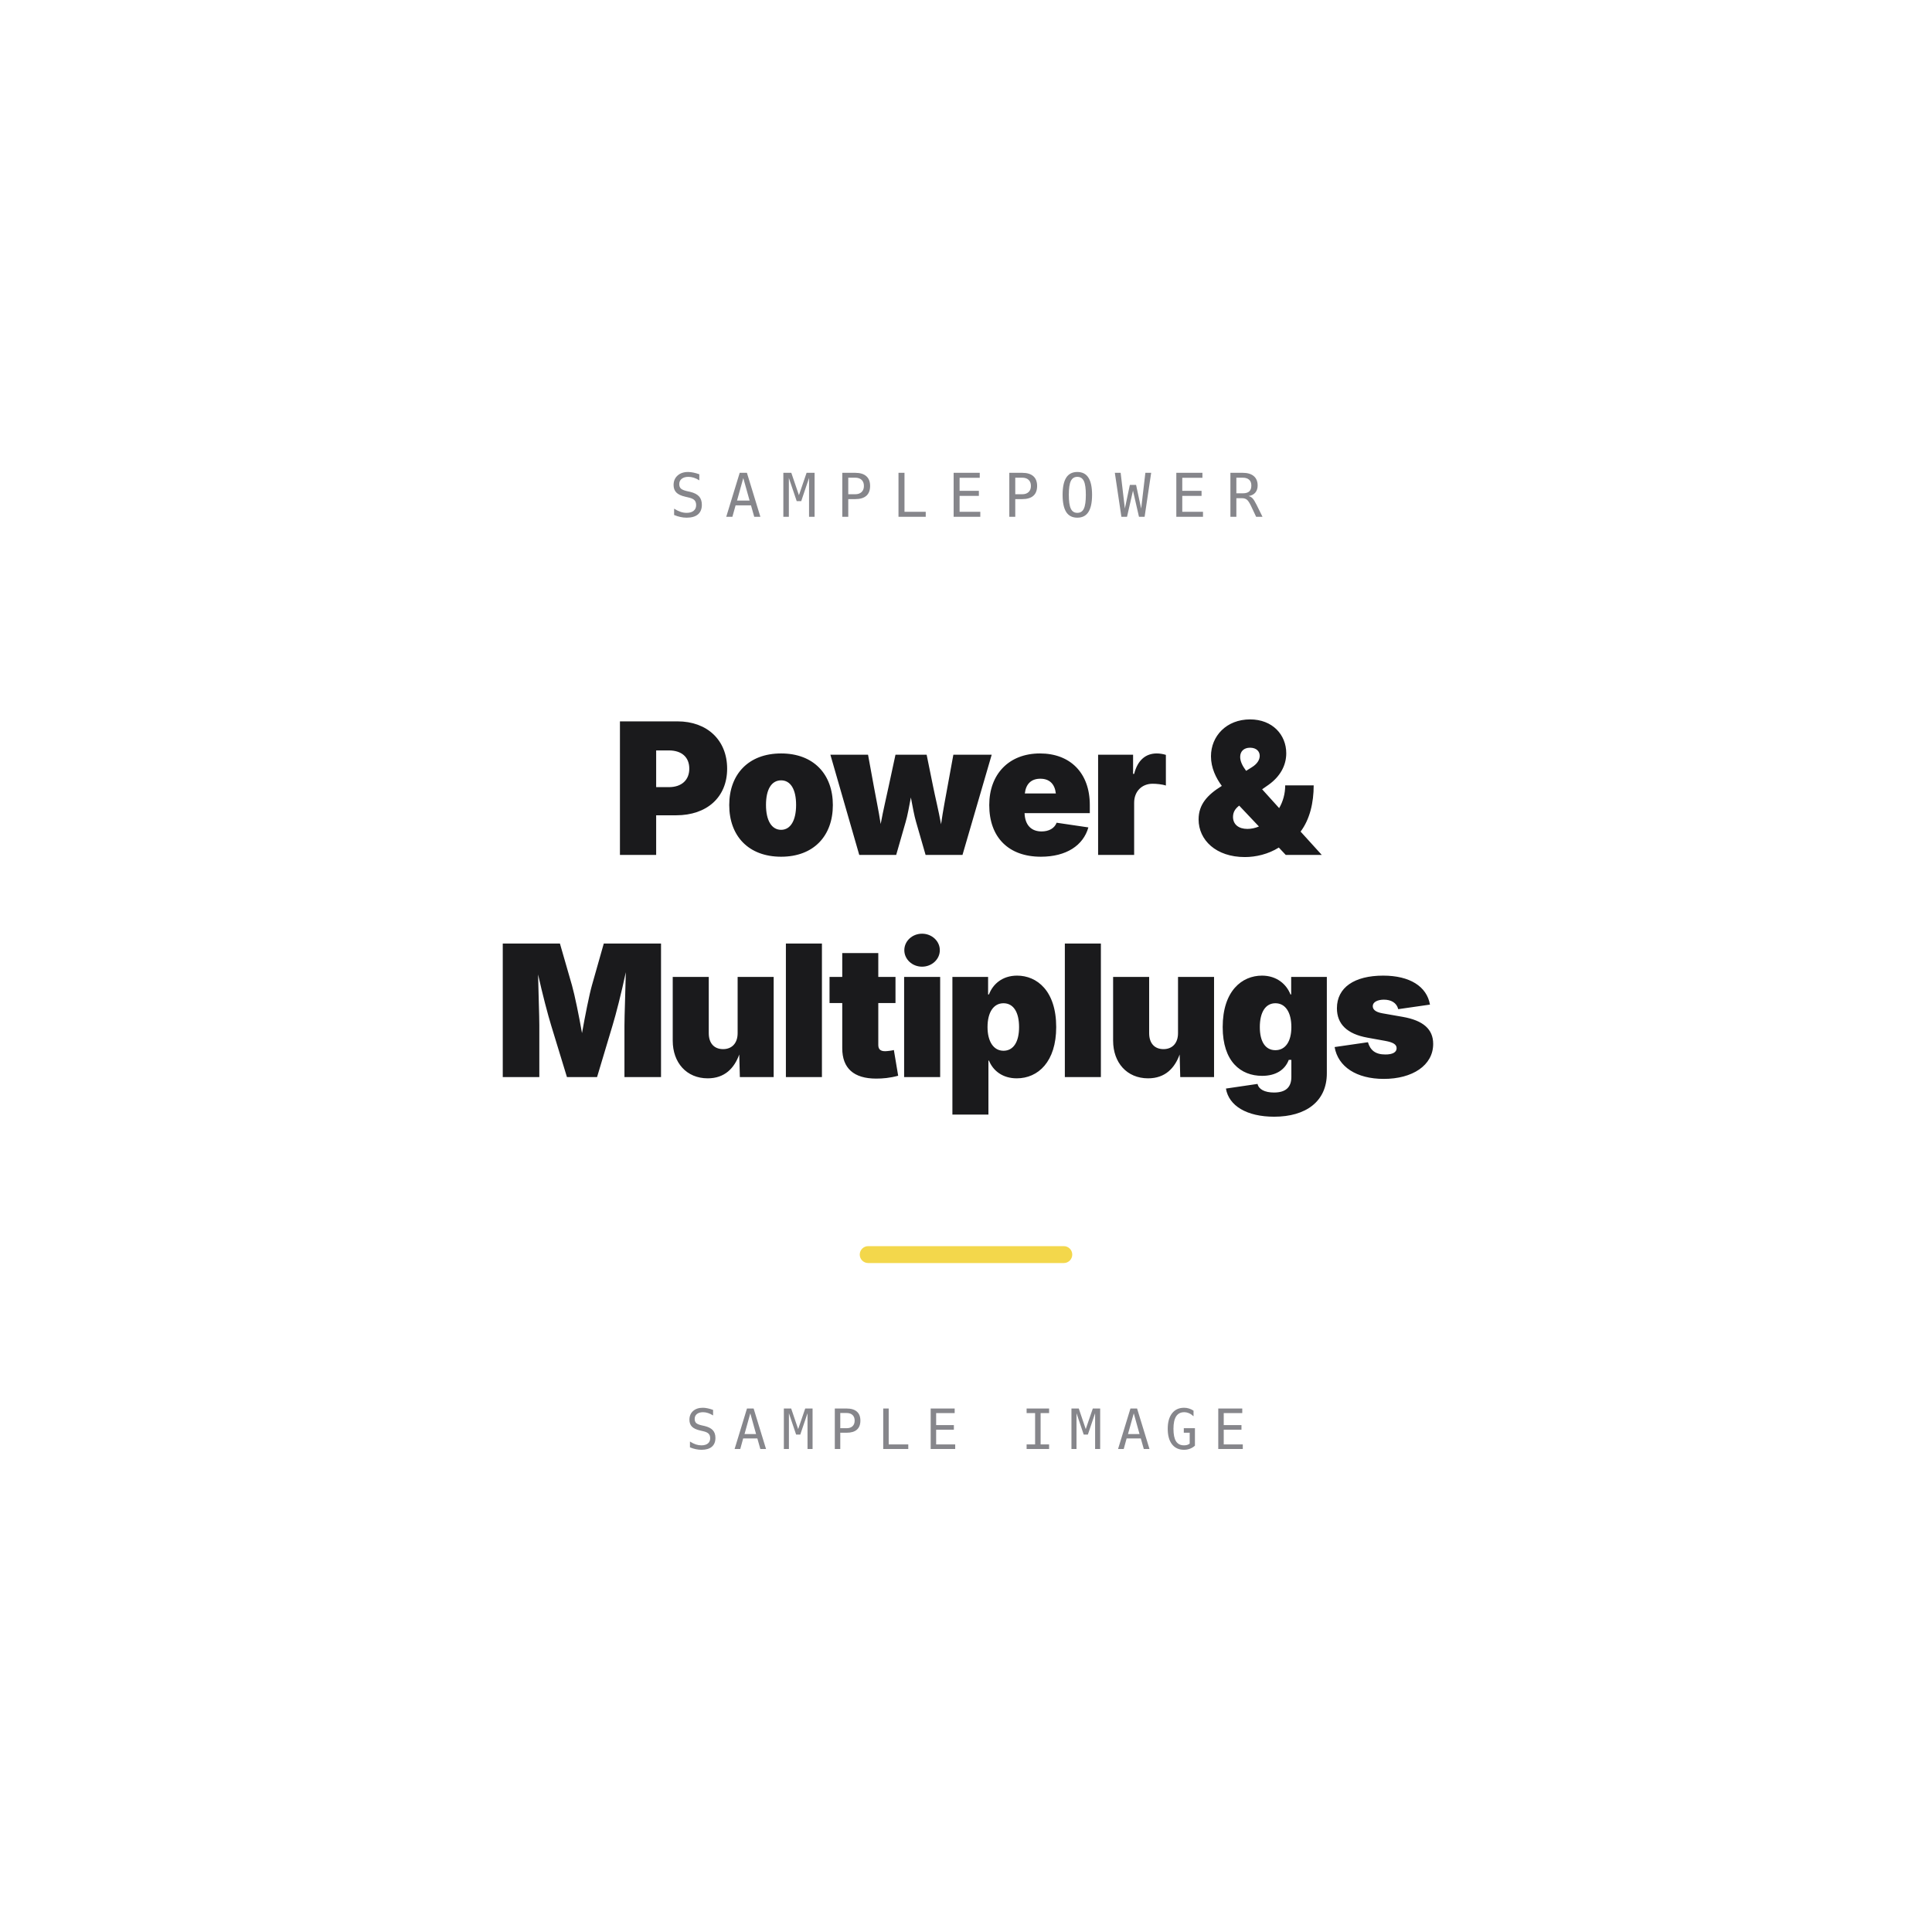
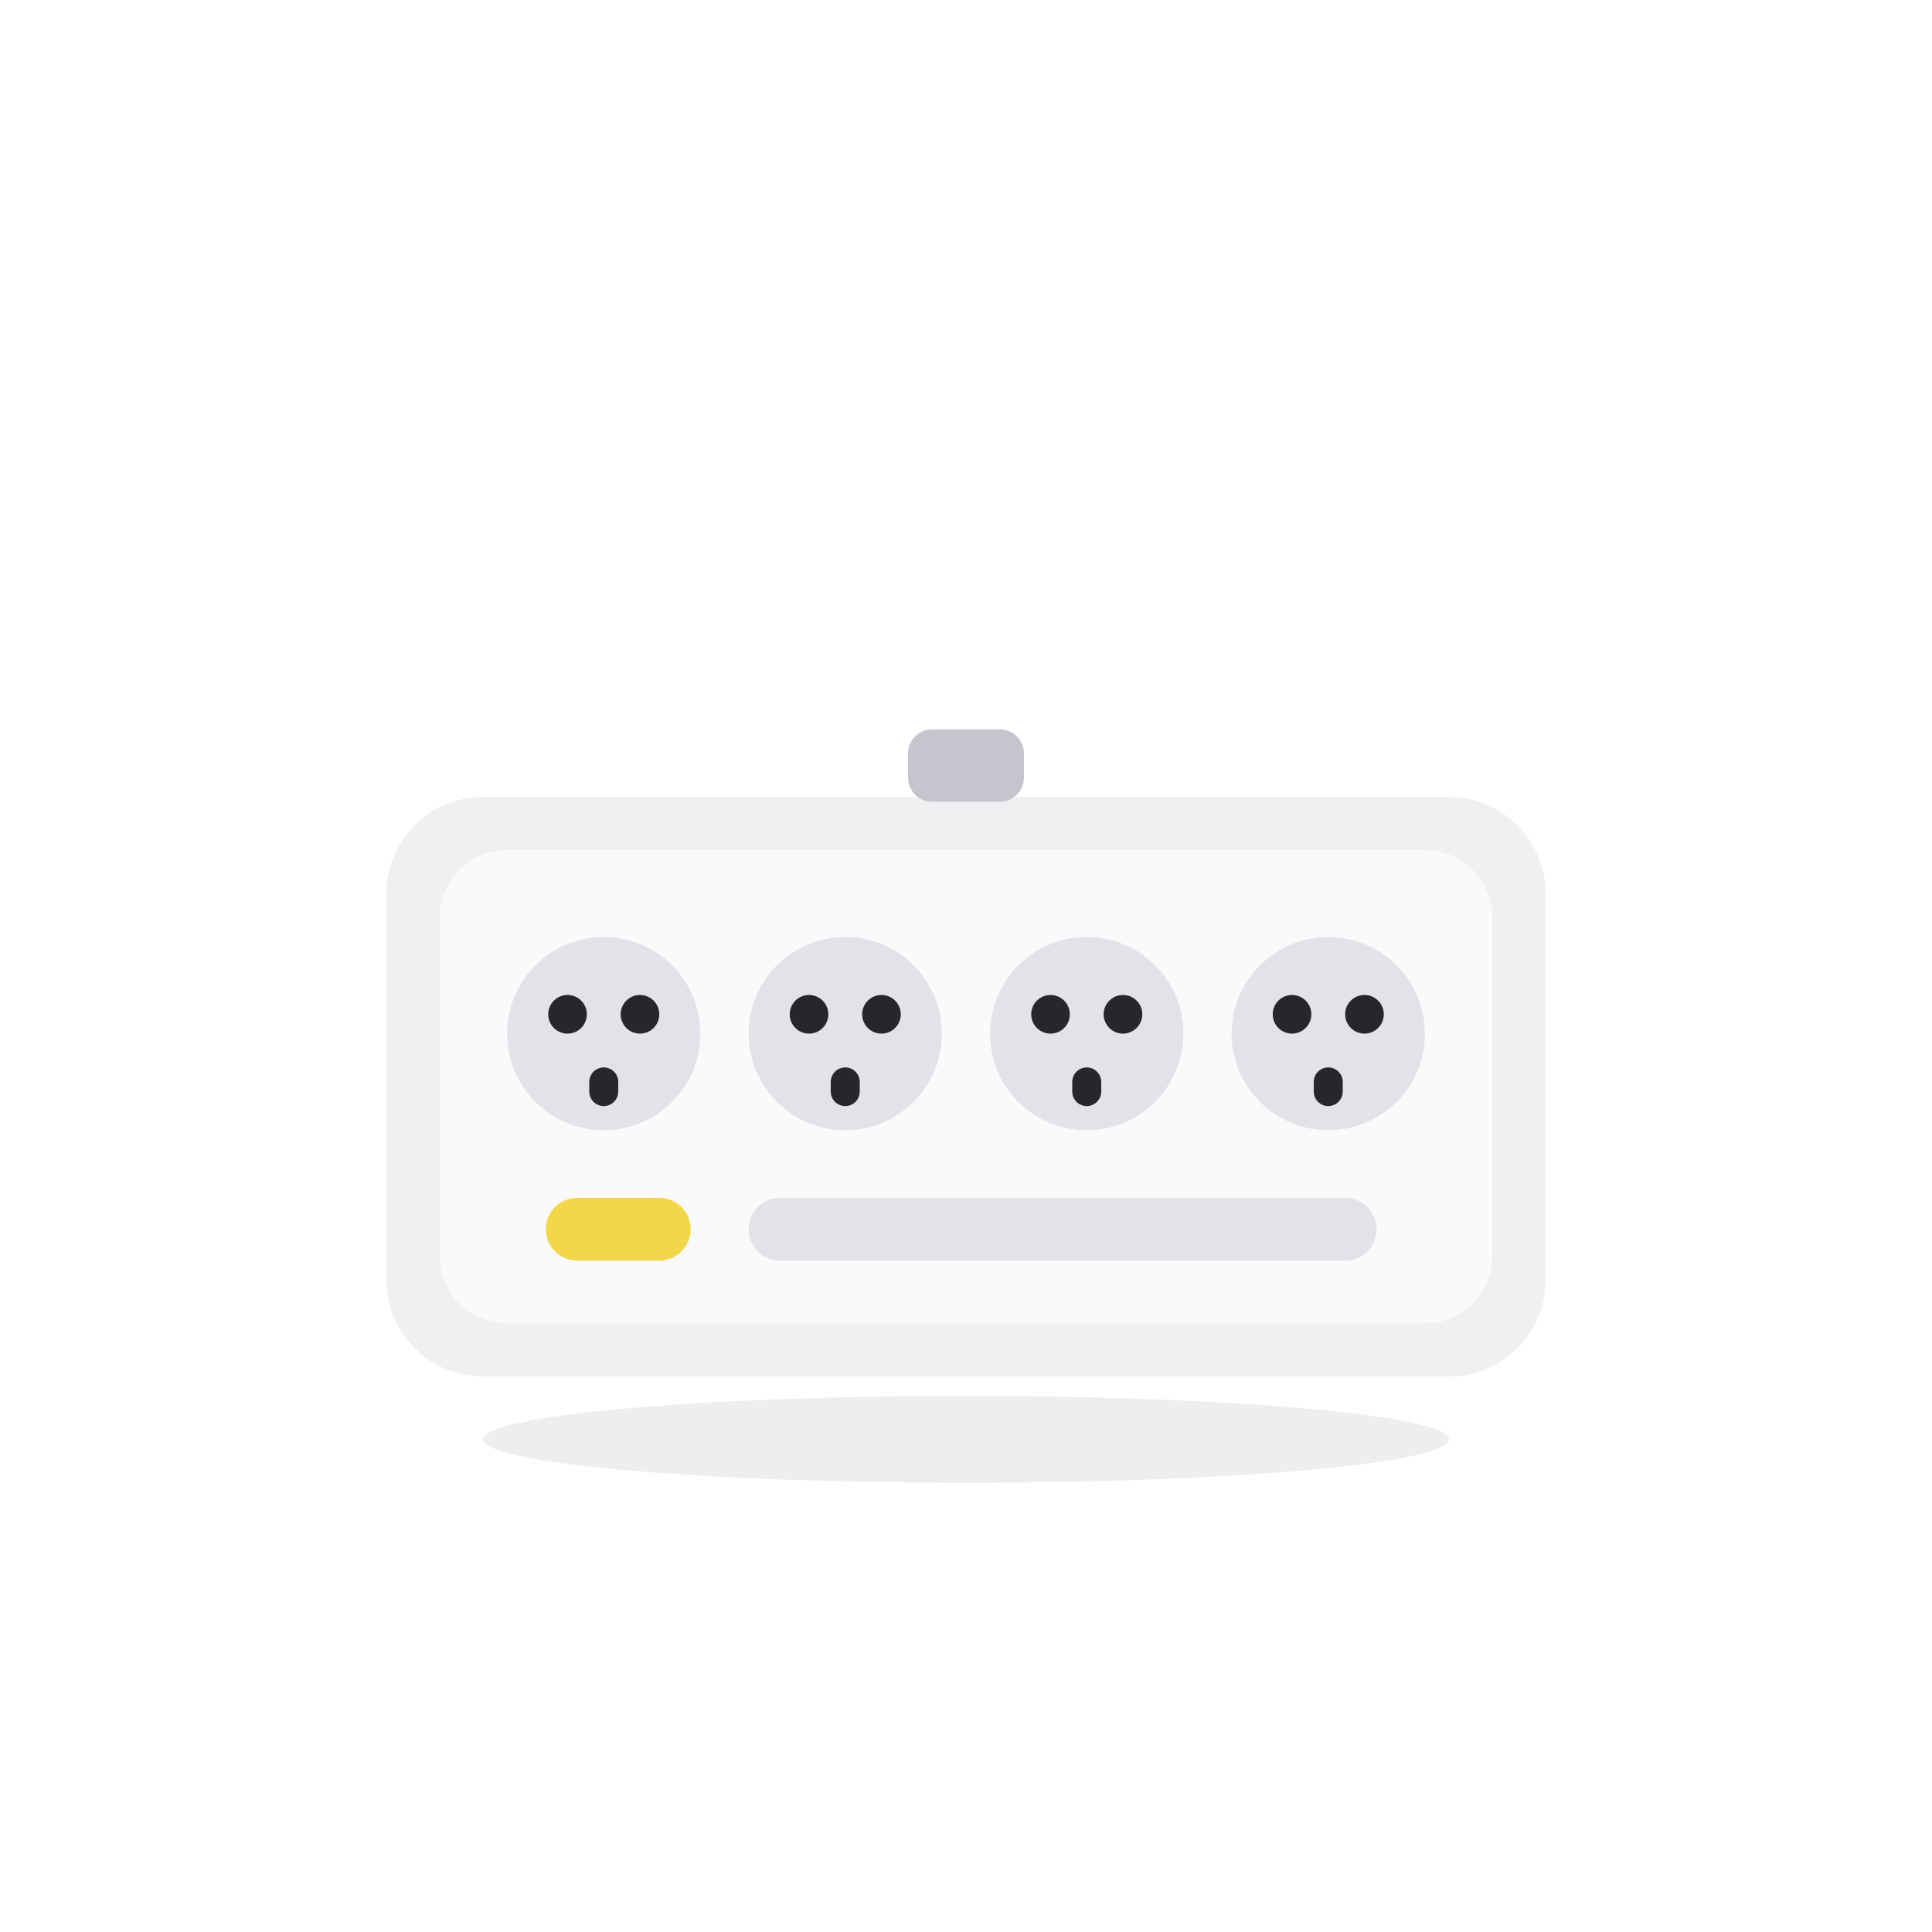
- <svg xmlns="http://www.w3.org/2000/svg" viewBox="0 0 800 800" width="800" height="800" role="img" aria-label="Power &amp; Multiplugs — sample product image">
+ <svg xmlns="http://www.w3.org/2000/svg" viewBox="0 0 800 800" width="800" height="800" role="img" aria-label="Illustration of Sample 4-Socket Multiplug with USB">
  <rect width="800" height="800" fill="#FFFFFF" />
-   <text x="400" y="214" text-anchor="middle" font-family="ui-monospace, SFMono-Regular, Menlo, monospace" font-size="25" letter-spacing="8" fill="#86868B">SAMPLEPOWER</text>
-   <g font-family="Archivo, Inter, Helvetica, Arial, sans-serif">
-     <text x="400" y="354" text-anchor="middle" font-size="76" font-weight="900" letter-spacing="-2.5" fill="#1A1A1C">Power &amp;</text>
-     <text x="400" y="446" text-anchor="middle" font-size="76" font-weight="900" letter-spacing="-2.5" fill="#1A1A1C">Multiplugs</text>
-   </g>
-   <rect x="356" y="516" width="88" height="7" rx="3.5" fill="#F3D74B" />
-   <text x="400" y="600" text-anchor="middle" font-family="ui-monospace, SFMono-Regular, Menlo, monospace" font-size="23" letter-spacing="6" fill="#86868B">SAMPLE IMAGE</text>
+   <ellipse cx="400" cy="596" rx="200" ry="18" fill="#000" opacity=".07" />
+   <rect x="160" y="330" width="480" height="240" rx="40" fill="#F0F0F3" />
+   <rect x="182" y="352" width="436" height="196" rx="28" fill="#FAFAFB" />
+   <circle cx="250" cy="428" r="40" fill="#E2E2E8" />
+   <circle cx="235" cy="420" r="8" fill="#26262C" />
+   <circle cx="265" cy="420" r="8" fill="#26262C" />
+   <rect x="244" y="442" width="12" height="16" rx="6" fill="#26262C" />
+   <circle cx="350" cy="428" r="40" fill="#E2E2E8" />
+   <circle cx="335" cy="420" r="8" fill="#26262C" />
+   <circle cx="365" cy="420" r="8" fill="#26262C" />
+   <rect x="344" y="442" width="12" height="16" rx="6" fill="#26262C" />
+   <circle cx="450" cy="428" r="40" fill="#E2E2E8" />
+   <circle cx="435" cy="420" r="8" fill="#26262C" />
+   <circle cx="465" cy="420" r="8" fill="#26262C" />
+   <rect x="444" y="442" width="12" height="16" rx="6" fill="#26262C" />
+   <circle cx="550" cy="428" r="40" fill="#E2E2E8" />
+   <circle cx="535" cy="420" r="8" fill="#26262C" />
+   <circle cx="565" cy="420" r="8" fill="#26262C" />
+   <rect x="544" y="442" width="12" height="16" rx="6" fill="#26262C" />
+   <rect x="226" y="496" width="60" height="26" rx="13" fill="#F3D74B" />
+   <rect x="310" y="496" width="260" height="26" rx="13" fill="#E2E2E8" />
+   <rect x="376" y="302" width="48" height="30" rx="10" fill="#C5C5CD" />
</svg>
